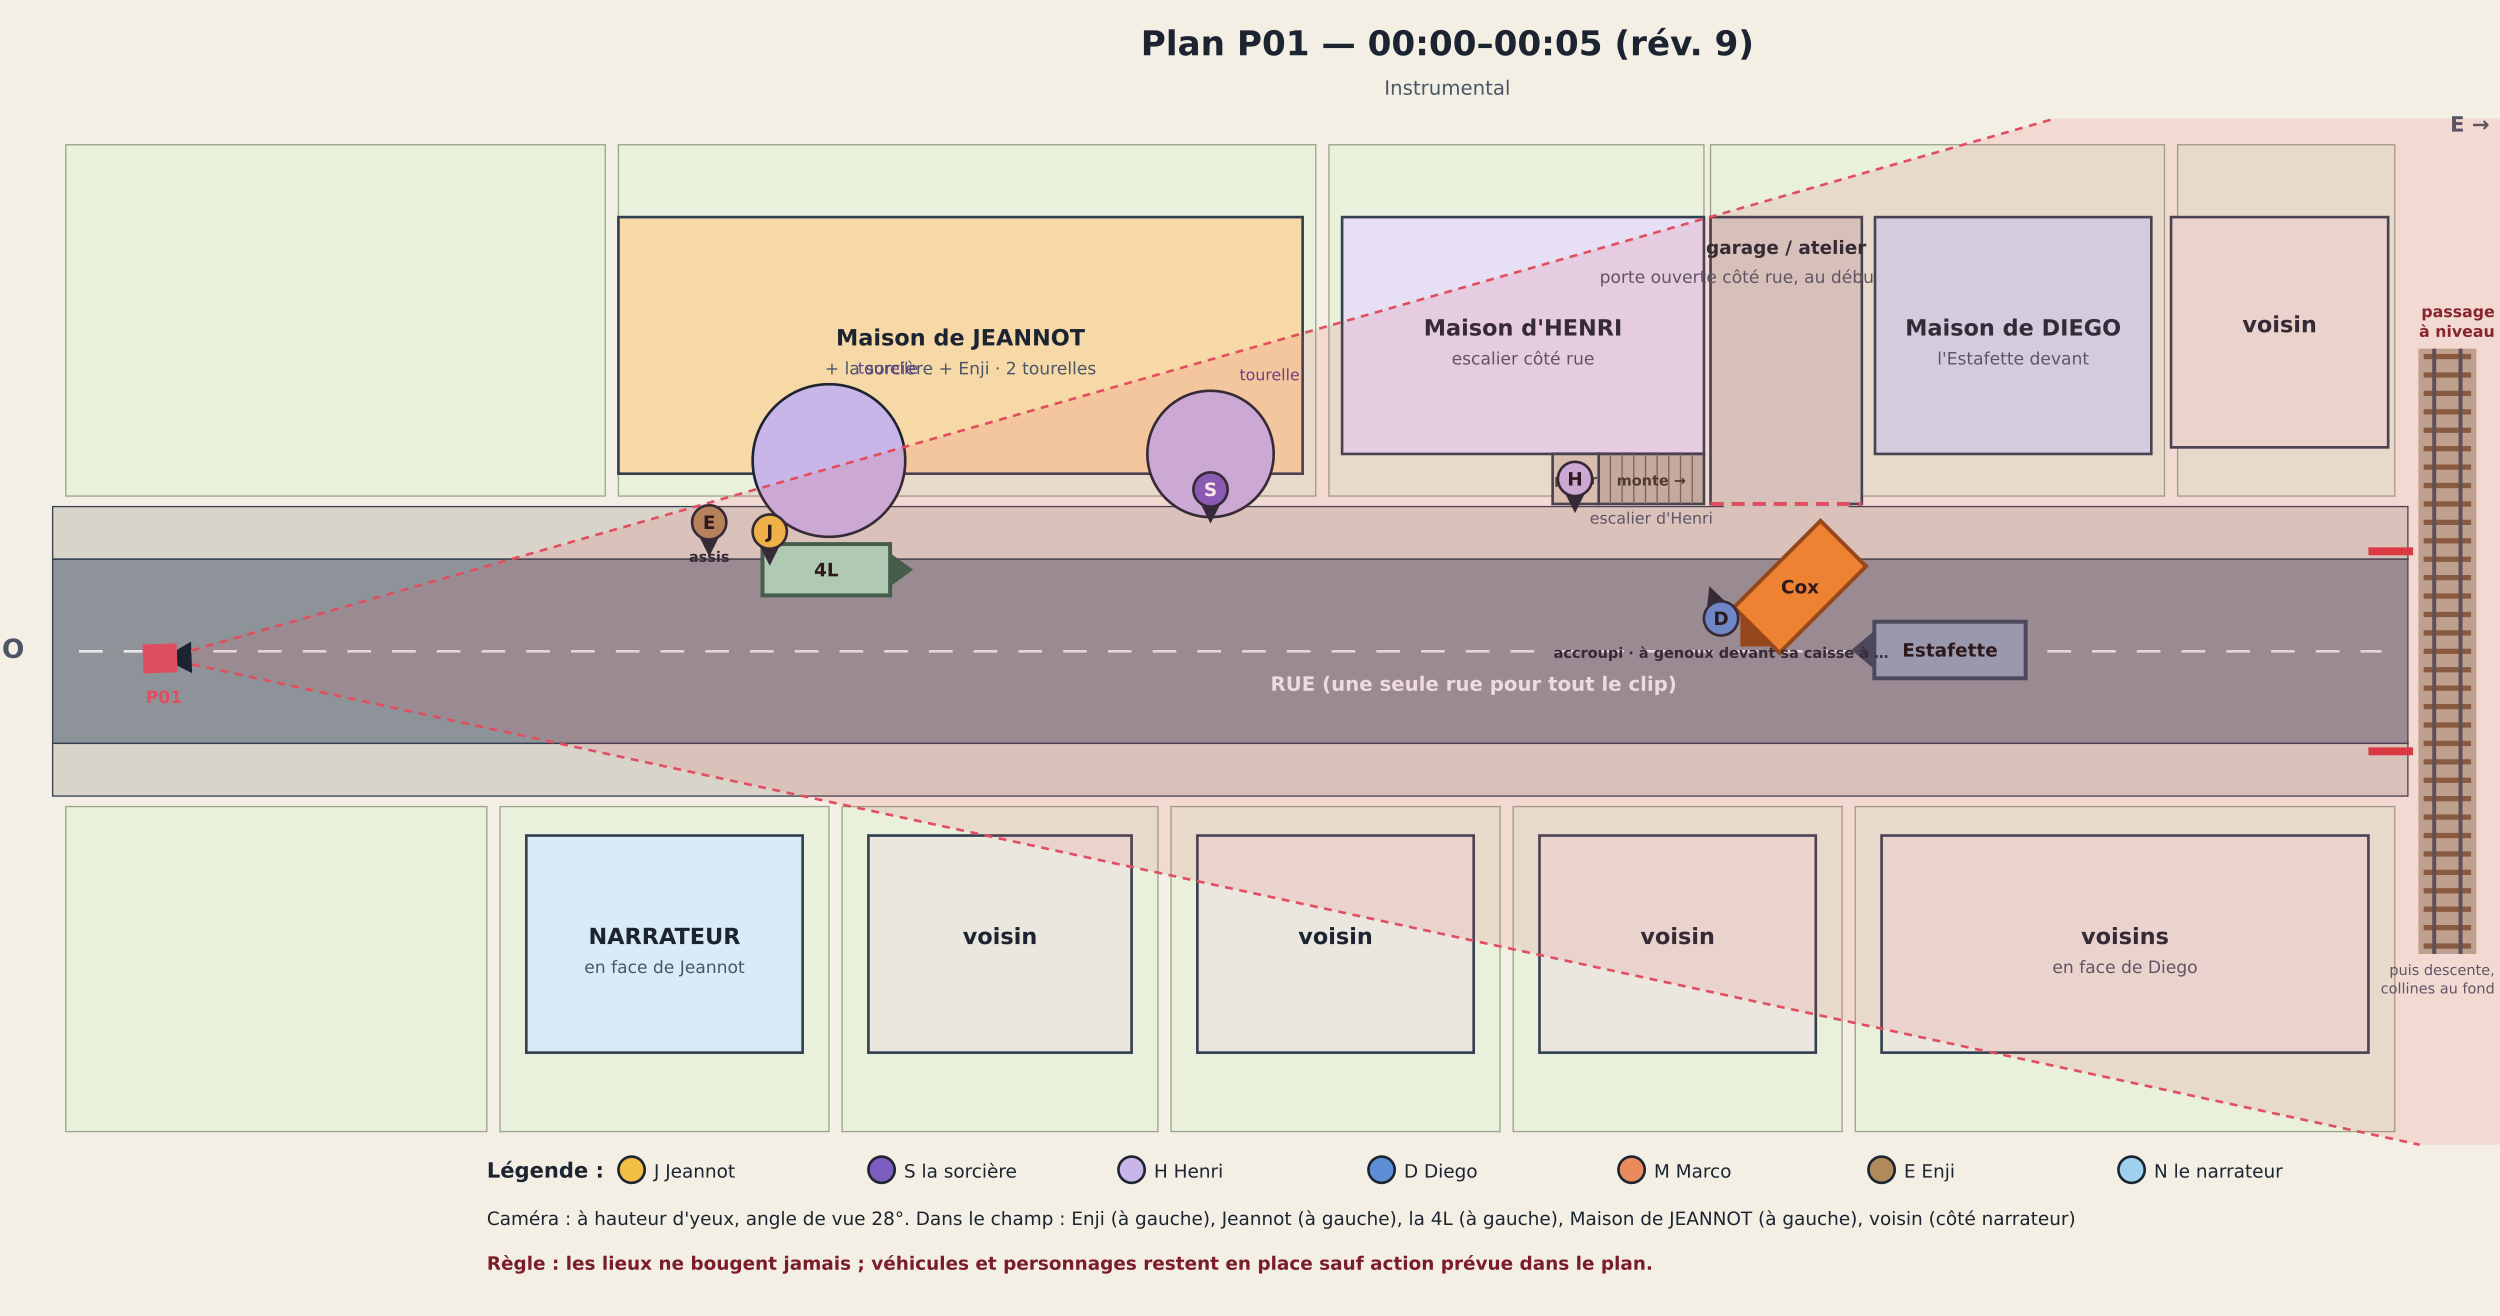
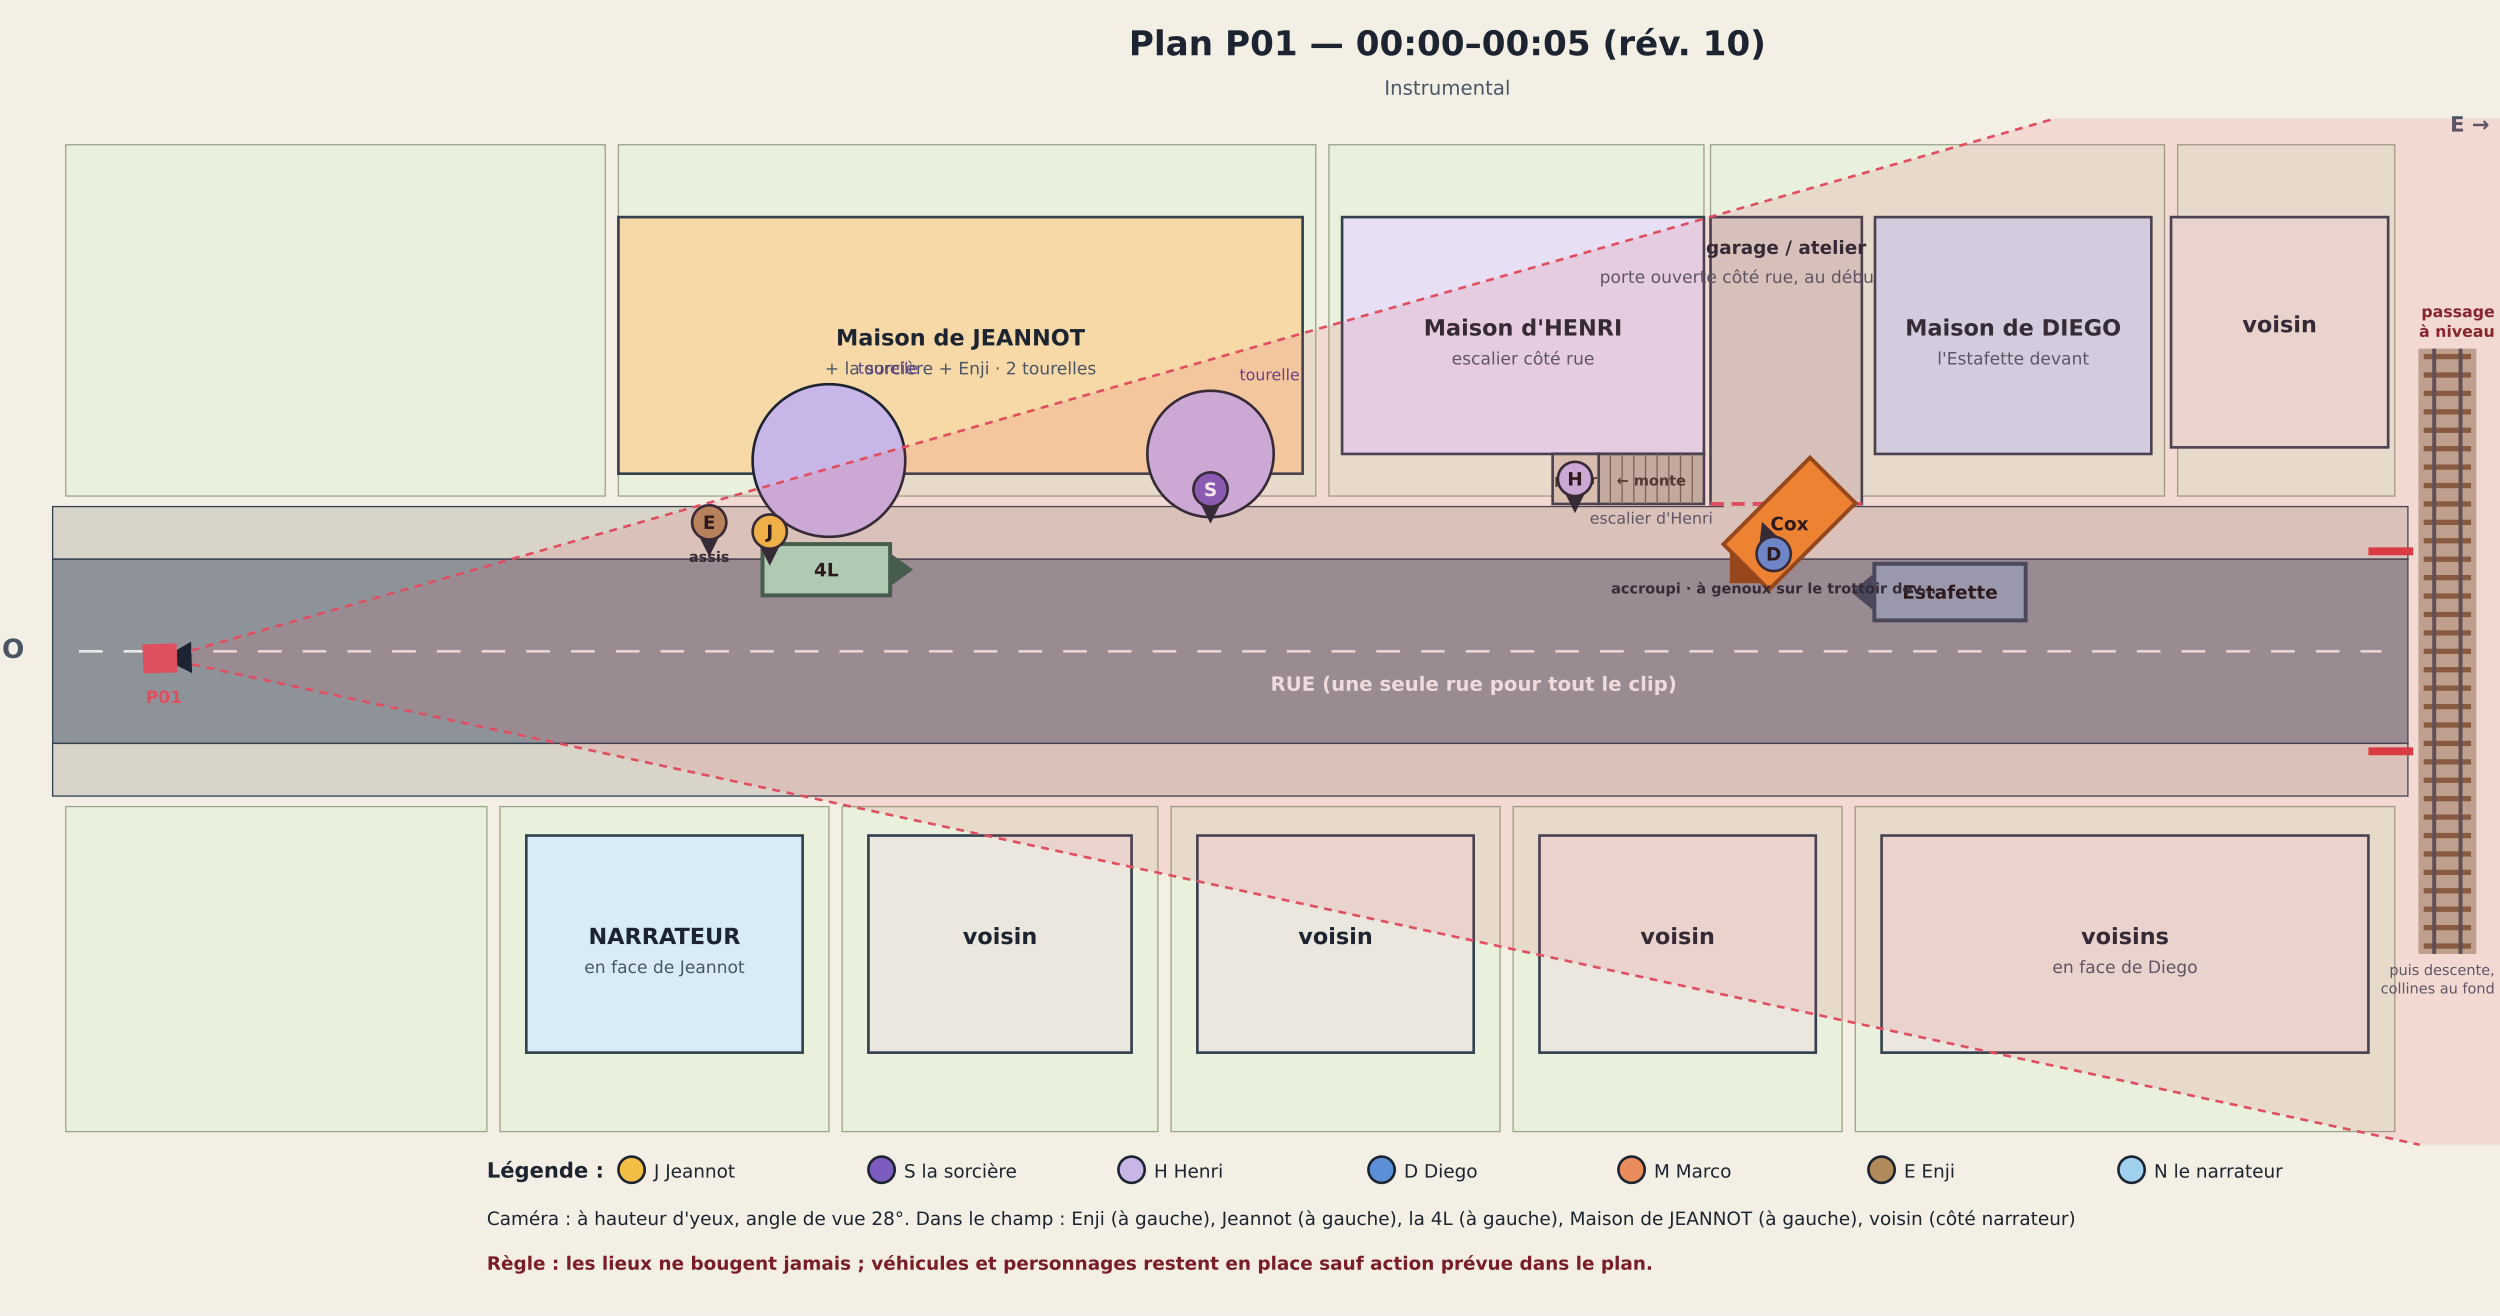
<svg xmlns="http://www.w3.org/2000/svg" width="1900" height="1000" viewBox="-300 0 1900 1000" font-family="DejaVu Sans, Arial, sans-serif">
  <defs>
    <clipPath id="zone">
      <rect x="-300" y="90" width="1900" height="780" />
    </clipPath>
  </defs>
  <rect x="-300.0" y="0.0" width="1900.0" height="1000.0" rx="0" fill="#f4efe4" stroke="none" stroke-width="0" />
  <rect x="-260.0" y="385.0" width="1790.0" height="40.0" rx="0" fill="#d9d4ca" stroke="#33404f" stroke-width="1" />
  <rect x="-260.0" y="425.0" width="1790.0" height="140.0" rx="0" fill="#8e939a" stroke="#33404f" stroke-width="1" />
  <rect x="-260.0" y="565.0" width="1790.0" height="40.0" rx="0" fill="#d9d4ca" stroke="#33404f" stroke-width="1" />
  <line x1="-240.0" y1="495.0" x2="1510.0" y2="495.0" stroke="#e8e8e8" stroke-width="2" stroke-dasharray="18 16" />
  <text x="820.0" y="525.0" font-size="15" fill="#f1f1f1" text-anchor="middle" font-weight="bold">RUE (une seule rue pour tout le clip)</text>
  <rect x="-250.0" y="110.0" width="410.0" height="267.0" rx="0" fill="#e9f0dc" stroke="#9aa58a" stroke-width="1" />
  <rect x="170.0" y="110.0" width="530.0" height="267.0" rx="0" fill="#e9f0dc" stroke="#9aa58a" stroke-width="1" />
  <rect x="710.0" y="110.0" width="285.0" height="267.0" rx="0" fill="#e9f0dc" stroke="#9aa58a" stroke-width="1" />
  <rect x="1000.0" y="110.0" width="345.0" height="267.0" rx="0" fill="#e9f0dc" stroke="#9aa58a" stroke-width="1" />
  <rect x="1355.0" y="110.0" width="165.0" height="267.0" rx="0" fill="#e9f0dc" stroke="#9aa58a" stroke-width="1" />
  <rect x="-250.0" y="613.0" width="320.0" height="247.0" rx="0" fill="#e9f0dc" stroke="#9aa58a" stroke-width="1" />
  <rect x="80.0" y="613.0" width="250.0" height="247.0" rx="0" fill="#e9f0dc" stroke="#9aa58a" stroke-width="1" />
  <rect x="340.0" y="613.0" width="240.0" height="247.0" rx="0" fill="#e9f0dc" stroke="#9aa58a" stroke-width="1" />
  <rect x="590.0" y="613.0" width="250.0" height="247.0" rx="0" fill="#e9f0dc" stroke="#9aa58a" stroke-width="1" />
  <rect x="850.0" y="613.0" width="250.0" height="247.0" rx="0" fill="#e9f0dc" stroke="#9aa58a" stroke-width="1" />
  <rect x="1110.0" y="613.0" width="410.0" height="247.0" rx="0" fill="#e9f0dc" stroke="#9aa58a" stroke-width="1" />
  <rect x="170.0" y="165.0" width="520.0" height="195.0" rx="0" fill="#f7d9a8" stroke="#33404f" stroke-width="2" />
  <text x="430.0" y="262.5" font-size="17" fill="#1b2430" text-anchor="middle" font-weight="bold">Maison de JEANNOT</text>
  <text x="430.0" y="284.5" font-size="13" fill="#4a5566" text-anchor="middle">+ la sorcière + Enji · 2 tourelles</text>
  <rect x="720.0" y="165.0" width="275.0" height="180.0" rx="0" fill="#e7e0f5" stroke="#33404f" stroke-width="2" />
  <text x="857.5" y="255.0" font-size="17" fill="#1b2430" text-anchor="middle" font-weight="bold">Maison d'HENRI</text>
  <text x="857.5" y="277.0" font-size="13" fill="#4a5566" text-anchor="middle">escalier côté rue</text>
  <rect x="1350.0" y="165.0" width="165.0" height="175.0" rx="0" fill="#ebe7df" stroke="#33404f" stroke-width="2" />
  <text x="1432.5" y="252.5" font-size="17" fill="#1b2430" text-anchor="middle" font-weight="bold">voisin</text>
  <rect x="1000.0" y="165.0" width="115.0" height="218.0" rx="0" fill="#d7d2c8" stroke="#33404f" stroke-width="2" />
  <line x1="1010.0" y1="383.0" x2="1105.0" y2="383.0" stroke="#d7d2c8" stroke-width="6" />
  <line x1="1000.0" y1="383.0" x2="1115.0" y2="383.0" stroke="#e04f5f" stroke-width="3" stroke-dasharray="10 6" />
  <text x="1057.5" y="193.0" font-size="14" fill="#1b2430" text-anchor="middle" font-weight="bold">garage / atelier</text>
  <text x="1057.5" y="215.0" font-size="13" fill="#4a5566" text-anchor="middle">porte ouverte côté rue, au début du trottoir</text>
  <rect x="1125.0" y="165.0" width="210.0" height="180.0" rx="0" fill="#cfe0f2" stroke="#33404f" stroke-width="2" />
  <text x="1230.0" y="255.0" font-size="17" fill="#1b2430" text-anchor="middle" font-weight="bold">Maison de DIEGO</text>
  <text x="1230.0" y="277.0" font-size="13" fill="#4a5566" text-anchor="middle">l'Estafette devant</text>
  <rect x="100.0" y="635.0" width="210.0" height="165.0" rx="0" fill="#d8ecf7" stroke="#33404f" stroke-width="2" />
  <text x="205.0" y="717.5" font-size="17" fill="#1b2430" text-anchor="middle" font-weight="bold">NARRATEUR</text>
  <text x="205.0" y="739.5" font-size="13" fill="#4a5566" text-anchor="middle">en face de Jeannot</text>
  <rect x="360.0" y="635.0" width="200.0" height="165.0" rx="0" fill="#ebe7df" stroke="#33404f" stroke-width="2" />
  <text x="460.0" y="717.5" font-size="17" fill="#1b2430" text-anchor="middle" font-weight="bold">voisin</text>
  <rect x="610.0" y="635.0" width="210.0" height="165.0" rx="0" fill="#ebe7df" stroke="#33404f" stroke-width="2" />
  <text x="715.0" y="717.5" font-size="17" fill="#1b2430" text-anchor="middle" font-weight="bold">voisin</text>
  <rect x="870.0" y="635.0" width="210.0" height="165.0" rx="0" fill="#ebe7df" stroke="#33404f" stroke-width="2" />
  <text x="975.0" y="717.5" font-size="17" fill="#1b2430" text-anchor="middle" font-weight="bold">voisin</text>
  <rect x="1130.0" y="635.0" width="370.0" height="165.0" rx="0" fill="#ebe7df" stroke="#33404f" stroke-width="2" />
  <text x="1315.0" y="717.5" font-size="17" fill="#1b2430" text-anchor="middle" font-weight="bold">voisins</text>
  <text x="1315.0" y="739.5" font-size="13" fill="#4a5566" text-anchor="middle">en face de Diego</text>
  <circle cx="330.0" cy="350.0" r="58" fill="#c9b6e8" stroke="#1b2430" stroke-width="2" />
  <text x="352.0" y="284.0" font-size="12" fill="#5b3f8c" text-anchor="start">tourelle</text>
  <circle cx="620.0" cy="345.0" r="48" fill="#c9b6e8" stroke="#1b2430" stroke-width="2" />
  <text x="642.0" y="289.0" font-size="12" fill="#5b3f8c" text-anchor="start">tourelle</text>
  <rect x="915.0" y="345.0" width="80.0" height="38.0" rx="0" fill="#bfb7a8" stroke="#33404f" stroke-width="2" />
  <line x1="923.9" y1="345.0" x2="923.9" y2="383.0" stroke="#6e6658" stroke-width="1" />
  <line x1="932.8" y1="345.0" x2="932.8" y2="383.0" stroke="#6e6658" stroke-width="1" />
  <line x1="941.7" y1="345.0" x2="941.7" y2="383.0" stroke="#6e6658" stroke-width="1" />
  <line x1="950.6" y1="345.0" x2="950.6" y2="383.0" stroke="#6e6658" stroke-width="1" />
  <line x1="959.4" y1="345.0" x2="959.4" y2="383.0" stroke="#6e6658" stroke-width="1" />
  <line x1="968.3" y1="345.0" x2="968.3" y2="383.0" stroke="#6e6658" stroke-width="1" />
  <line x1="977.2" y1="345.0" x2="977.2" y2="383.0" stroke="#6e6658" stroke-width="1" />
  <line x1="986.1" y1="345.0" x2="986.1" y2="383.0" stroke="#6e6658" stroke-width="1" />
-   <text x="955.0" y="369.0" font-size="11" fill="#3b352b" text-anchor="middle" font-weight="bold">monte →</text>
+   <text x="955.0" y="369.0" font-size="11" fill="#3b352b" text-anchor="middle" font-weight="bold">← monte</text>
  <rect x="880.0" y="345.0" width="35.0" height="38.0" rx="0" fill="#d8cfbd" stroke="#33404f" stroke-width="2" />
  <text x="897.5" y="368.0" font-size="10" fill="#3b352b" text-anchor="middle" font-weight="bold">palier</text>
  <text x="955.0" y="398.0" font-size="12" fill="#4a5566" text-anchor="middle">escalier d'Henri</text>
  <rect x="1538.0" y="265.0" width="44.0" height="460.0" rx="0" fill="#b9ab95" stroke="none" stroke-width="0" />
  <line x1="1542.0" y1="271.0" x2="1578.0" y2="271.0" stroke="#7a5c3a" stroke-width="4" />
  <line x1="1542.0" y1="285.0" x2="1578.0" y2="285.0" stroke="#7a5c3a" stroke-width="4" />
  <line x1="1542.0" y1="299.0" x2="1578.0" y2="299.0" stroke="#7a5c3a" stroke-width="4" />
  <line x1="1542.0" y1="313.0" x2="1578.0" y2="313.0" stroke="#7a5c3a" stroke-width="4" />
  <line x1="1542.0" y1="327.0" x2="1578.0" y2="327.0" stroke="#7a5c3a" stroke-width="4" />
  <line x1="1542.0" y1="341.0" x2="1578.0" y2="341.0" stroke="#7a5c3a" stroke-width="4" />
  <line x1="1542.0" y1="355.0" x2="1578.0" y2="355.0" stroke="#7a5c3a" stroke-width="4" />
  <line x1="1542.0" y1="369.0" x2="1578.0" y2="369.0" stroke="#7a5c3a" stroke-width="4" />
  <line x1="1542.0" y1="383.0" x2="1578.0" y2="383.0" stroke="#7a5c3a" stroke-width="4" />
  <line x1="1542.0" y1="397.0" x2="1578.0" y2="397.0" stroke="#7a5c3a" stroke-width="4" />
  <line x1="1542.0" y1="411.0" x2="1578.0" y2="411.0" stroke="#7a5c3a" stroke-width="4" />
  <line x1="1542.0" y1="425.0" x2="1578.0" y2="425.0" stroke="#7a5c3a" stroke-width="4" />
  <line x1="1542.0" y1="439.0" x2="1578.0" y2="439.0" stroke="#7a5c3a" stroke-width="4" />
  <line x1="1542.0" y1="453.0" x2="1578.0" y2="453.0" stroke="#7a5c3a" stroke-width="4" />
  <line x1="1542.0" y1="467.0" x2="1578.0" y2="467.0" stroke="#7a5c3a" stroke-width="4" />
  <line x1="1542.0" y1="481.0" x2="1578.0" y2="481.0" stroke="#7a5c3a" stroke-width="4" />
  <line x1="1542.0" y1="495.0" x2="1578.0" y2="495.0" stroke="#7a5c3a" stroke-width="4" />
  <line x1="1542.0" y1="509.0" x2="1578.0" y2="509.0" stroke="#7a5c3a" stroke-width="4" />
  <line x1="1542.0" y1="523.0" x2="1578.0" y2="523.0" stroke="#7a5c3a" stroke-width="4" />
  <line x1="1542.0" y1="537.0" x2="1578.0" y2="537.0" stroke="#7a5c3a" stroke-width="4" />
  <line x1="1542.0" y1="551.0" x2="1578.0" y2="551.0" stroke="#7a5c3a" stroke-width="4" />
  <line x1="1542.0" y1="565.0" x2="1578.0" y2="565.0" stroke="#7a5c3a" stroke-width="4" />
  <line x1="1542.0" y1="579.0" x2="1578.0" y2="579.0" stroke="#7a5c3a" stroke-width="4" />
  <line x1="1542.0" y1="593.0" x2="1578.0" y2="593.0" stroke="#7a5c3a" stroke-width="4" />
  <line x1="1542.0" y1="607.0" x2="1578.0" y2="607.0" stroke="#7a5c3a" stroke-width="4" />
  <line x1="1542.0" y1="621.0" x2="1578.0" y2="621.0" stroke="#7a5c3a" stroke-width="4" />
  <line x1="1542.0" y1="635.0" x2="1578.0" y2="635.0" stroke="#7a5c3a" stroke-width="4" />
  <line x1="1542.0" y1="649.0" x2="1578.0" y2="649.0" stroke="#7a5c3a" stroke-width="4" />
  <line x1="1542.0" y1="663.0" x2="1578.0" y2="663.0" stroke="#7a5c3a" stroke-width="4" />
  <line x1="1542.0" y1="677.0" x2="1578.0" y2="677.0" stroke="#7a5c3a" stroke-width="4" />
  <line x1="1542.0" y1="691.0" x2="1578.0" y2="691.0" stroke="#7a5c3a" stroke-width="4" />
  <line x1="1542.0" y1="705.0" x2="1578.0" y2="705.0" stroke="#7a5c3a" stroke-width="4" />
  <line x1="1542.0" y1="719.0" x2="1578.0" y2="719.0" stroke="#7a5c3a" stroke-width="4" />
  <line x1="1550.0" y1="265.0" x2="1550.0" y2="725.0" stroke="#4b4f55" stroke-width="3" />
  <line x1="1570.0" y1="265.0" x2="1570.0" y2="725.0" stroke="#4b4f55" stroke-width="3" />
  <line x1="1534.0" y1="419.0" x2="1500.0" y2="419.0" stroke="#d9363e" stroke-width="6" />
  <line x1="1534.0" y1="571.0" x2="1500.0" y2="571.0" stroke="#d9363e" stroke-width="6" />
  <text x="1596.0" y="241.0" font-size="12" fill="#7a1d27" text-anchor="end" font-weight="bold">passage</text>
  <text x="1596.0" y="256.0" font-size="12" fill="#7a1d27" text-anchor="end" font-weight="bold">à niveau</text>
  <text x="1596.0" y="741.0" font-size="11" fill="#4a5566" text-anchor="end">puis descente,</text>
  <text x="1596.0" y="755.0" font-size="11" fill="#4a5566" text-anchor="end">collines au fond</text>
  <text x="-290.0" y="500.0" font-size="20" fill="#4a5566" text-anchor="middle" font-weight="bold">O</text>
  <text x="1592.0" y="100.0" font-size="16" fill="#4a5566" text-anchor="end" font-weight="bold">E →</text>
  <polygon points="278.0,412.0 378.0,412.0 378.0,454.0 278.0,454.0" fill="#2c5f47" fill-opacity="1.0" />
  <polygon points="281.0,415.0 375.0,415.0 375.0,451.0 281.0,451.0" fill="#a8dcc0" fill-opacity="1.0" />
  <polygon points="376.0,420.0 394.0,433.0 376.0,446.0" fill="#2c5f47" fill-opacity="1.0" />
  <text x="328.0" y="438.0" font-size="14" fill="#111" text-anchor="middle" font-weight="bold">4L</text>
-   <polygon points="1241.0,517.0 1123.0,517.0 1123.0,471.0 1241.0,471.0" fill="#33475c" fill-opacity="1.0" />
-   <polygon points="1238.0,514.0 1126.0,514.0 1126.0,474.0 1238.0,474.0" fill="#8fa3b8" fill-opacity="1.0" />
-   <polygon points="1125.0,509.0 1107.0,494.0 1125.0,479.0" fill="#33475c" fill-opacity="1.0" />
-   <text x="1182.0" y="499.0" font-size="14" fill="#111" text-anchor="middle" font-weight="bold">Estafette</text>
-   <polygon points="1120.3,430.4 1052.4,498.3 1015.7,461.6 1083.6,393.7" fill="#8a4510" fill-opacity="1.0" />
-   <polygon points="1116.1,430.4 1052.4,494.1 1019.9,461.6 1083.6,397.9" fill="#f08a2c" fill-opacity="1.0" />
-   <polygon points="1048.2,491.3 1022.7,491.3 1022.7,465.8" fill="#8a4510" fill-opacity="1.0" />
-   <text x="1068.0" y="451.0" font-size="14" fill="#111" text-anchor="middle" font-weight="bold">Cox</text>
+   <polygon points="1241.0,473.0 1123.0,473.0 1123.0,427.0 1241.0,427.0" fill="#33475c" fill-opacity="1.0" />
+   <polygon points="1238.0,470.0 1126.0,470.0 1126.0,430.0 1238.0,430.0" fill="#8fa3b8" fill-opacity="1.0" />
+   <polygon points="1125.0,465.0 1107.0,450.0 1125.0,435.0" fill="#33475c" fill-opacity="1.0" />
+   <text x="1182.0" y="455.0" font-size="14" fill="#111" text-anchor="middle" font-weight="bold">Estafette</text>
+   <polygon points="1112.3,382.4 1044.4,450.3 1007.7,413.6 1075.6,345.7" fill="#8a4510" fill-opacity="1.0" />
+   <polygon points="1108.1,382.4 1044.4,446.1 1011.9,413.6 1075.6,349.9" fill="#f08a2c" fill-opacity="1.0" />
+   <polygon points="1040.2,443.3 1014.7,443.3 1014.7,417.8" fill="#8a4510" fill-opacity="1.0" />
+   <text x="1060.0" y="403.0" font-size="14" fill="#111" text-anchor="middle" font-weight="bold">Cox</text>
  <polygon points="293.0,414.0 285.0,430.0 277.0,414.0" fill="#1b2430" fill-opacity="1.0" />
  <circle cx="285.0" cy="404.0" r="13" fill="#f2bf44" stroke="#1b2430" stroke-width="2" />
  <text x="285.0" y="409.0" font-size="14" fill="#111" text-anchor="middle" font-weight="bold">J</text>
  <polygon points="247.0,407.0 239.0,423.0 231.0,407.0" fill="#1b2430" fill-opacity="1.0" />
  <circle cx="239.0" cy="397.0" r="13" fill="#b08a5a" stroke="#1b2430" stroke-width="2" />
  <text x="239.0" y="402.0" font-size="14" fill="#111" text-anchor="middle" font-weight="bold">E</text>
  <text x="239.0" y="427.0" font-size="11" fill="#1b2430" text-anchor="middle" font-weight="bold">assis</text>
  <polygon points="628.0,382.0 620.0,398.0 612.0,382.0" fill="#1b2430" fill-opacity="1.0" />
  <circle cx="620.0" cy="372.0" r="13" fill="#7d5cc0" stroke="#1b2430" stroke-width="2" />
  <text x="620.0" y="377.0" font-size="14" fill="#fff" text-anchor="middle" font-weight="bold">S</text>
  <polygon points="905.0,374.0 897.0,390.0 889.0,374.0" fill="#1b2430" fill-opacity="1.0" />
  <circle cx="897.0" cy="364.0" r="13" fill="#c9b6e8" stroke="#1b2430" stroke-width="2" />
  <text x="897.0" y="369.0" font-size="14" fill="#111" text-anchor="middle" font-weight="bold">H</text>
-   <polygon points="997.1,463.3 999.1,445.6 1012.1,457.9" fill="#1b2430" fill-opacity="1.0" />
-   <circle cx="1008.0" cy="470.0" r="13" fill="#5d8fd6" stroke="#1b2430" stroke-width="2" />
-   <text x="1008.0" y="475.0" font-size="14" fill="#111" text-anchor="middle" font-weight="bold">D</text>
-   <text x="1008.0" y="500.0" font-size="11" fill="#1b2430" text-anchor="middle" font-weight="bold">accroupi · à genoux devant sa caisse à …</text>
+   <polygon points="1037.1,414.3 1039.1,396.6 1052.1,408.9" fill="#1b2430" fill-opacity="1.0" />
+   <circle cx="1048.0" cy="421.0" r="13" fill="#5d8fd6" stroke="#1b2430" stroke-width="2" />
+   <text x="1048.0" y="426.0" font-size="14" fill="#111" text-anchor="middle" font-weight="bold">D</text>
+   <text x="1048.0" y="451.0" font-size="11" fill="#1b2430" text-anchor="middle" font-weight="bold">accroupi · à genoux sur le trottoir dev…</text>
  <polygon points="-175.4,500.3 1747.8,-48.6 1779.7,921.9" fill="#e04f5f" fill-opacity="0.14" clip-path="url(#zone)" />
  <line x1="-175.4" y1="500.3" x2="1262.1" y2="90.0" stroke="#e04f5f" stroke-width="2" stroke-dasharray="6 5" />
  <line x1="-175.4" y1="500.3" x2="1538.9" y2="870.0" stroke="#e04f5f" stroke-width="2" stroke-dasharray="6 5" />
  <polygon points="-191.8,489.8 -165.8,489.0 -165.0,511.0 -191.0,511.8" fill="#e04f5f" fill-opacity="1.0" />
  <polygon points="-165.6,494.0 -154.8,487.6 -154.0,511.6 -165.2,506.0" fill="#1b2430" fill-opacity="1.0" />
  <text x="-175.4" y="534.3" font-size="13" fill="#e04f5f" text-anchor="middle" font-weight="bold">P01</text>
-   <text x="800.0" y="42.0" font-size="26" fill="#1b2430" text-anchor="middle" font-weight="bold">Plan P01 — 00:00–00:05  (rév. 9)</text>
+   <text x="800.0" y="42.0" font-size="26" fill="#1b2430" text-anchor="middle" font-weight="bold">Plan P01 — 00:00–00:05  (rév. 10)</text>
  <text x="800.0" y="72.0" font-size="15" fill="#4a5566" text-anchor="middle">Instrumental</text>
  <text x="70.0" y="895.0" font-size="16" fill="#1b2430" text-anchor="start" font-weight="bold">Légende :</text>
  <circle cx="180.0" cy="889.0" r="10" fill="#f2bf44" stroke="#1b2430" stroke-width="2" />
  <text x="197.0" y="895.0" font-size="14" fill="#1b2430" text-anchor="start">J  Jeannot</text>
  <circle cx="370.0" cy="889.0" r="10" fill="#7d5cc0" stroke="#1b2430" stroke-width="2" />
  <text x="387.0" y="895.0" font-size="14" fill="#1b2430" text-anchor="start">S  la sorcière</text>
  <circle cx="560.0" cy="889.0" r="10" fill="#c9b6e8" stroke="#1b2430" stroke-width="2" />
  <text x="577.0" y="895.0" font-size="14" fill="#1b2430" text-anchor="start">H  Henri</text>
  <circle cx="750.0" cy="889.0" r="10" fill="#5d8fd6" stroke="#1b2430" stroke-width="2" />
  <text x="767.0" y="895.0" font-size="14" fill="#1b2430" text-anchor="start">D  Diego</text>
  <circle cx="940.0" cy="889.0" r="10" fill="#e98b5a" stroke="#1b2430" stroke-width="2" />
  <text x="957.0" y="895.0" font-size="14" fill="#1b2430" text-anchor="start">M  Marco</text>
  <circle cx="1130.0" cy="889.0" r="10" fill="#b08a5a" stroke="#1b2430" stroke-width="2" />
  <text x="1147.0" y="895.0" font-size="14" fill="#1b2430" text-anchor="start">E  Enji</text>
  <circle cx="1320.0" cy="889.0" r="10" fill="#9fd1ee" stroke="#1b2430" stroke-width="2" />
  <text x="1337.0" y="895.0" font-size="14" fill="#1b2430" text-anchor="start">N  le narrateur</text>
  <text x="70.0" y="931.0" font-size="14" fill="#1b2430" text-anchor="start">Caméra : à hauteur d'yeux, angle de vue 28°. Dans le champ : Enji (à gauche), Jeannot (à gauche), la 4L (à gauche), Maison de JEANNOT (à gauche), voisin (côté narrateur) </text>
  <text x="70.0" y="965.0" font-size="14" fill="#7a1d27" text-anchor="start" font-weight="bold">Règle : les lieux ne bougent jamais ; véhicules et personnages restent en place sauf action prévue dans le plan.</text>
</svg>
